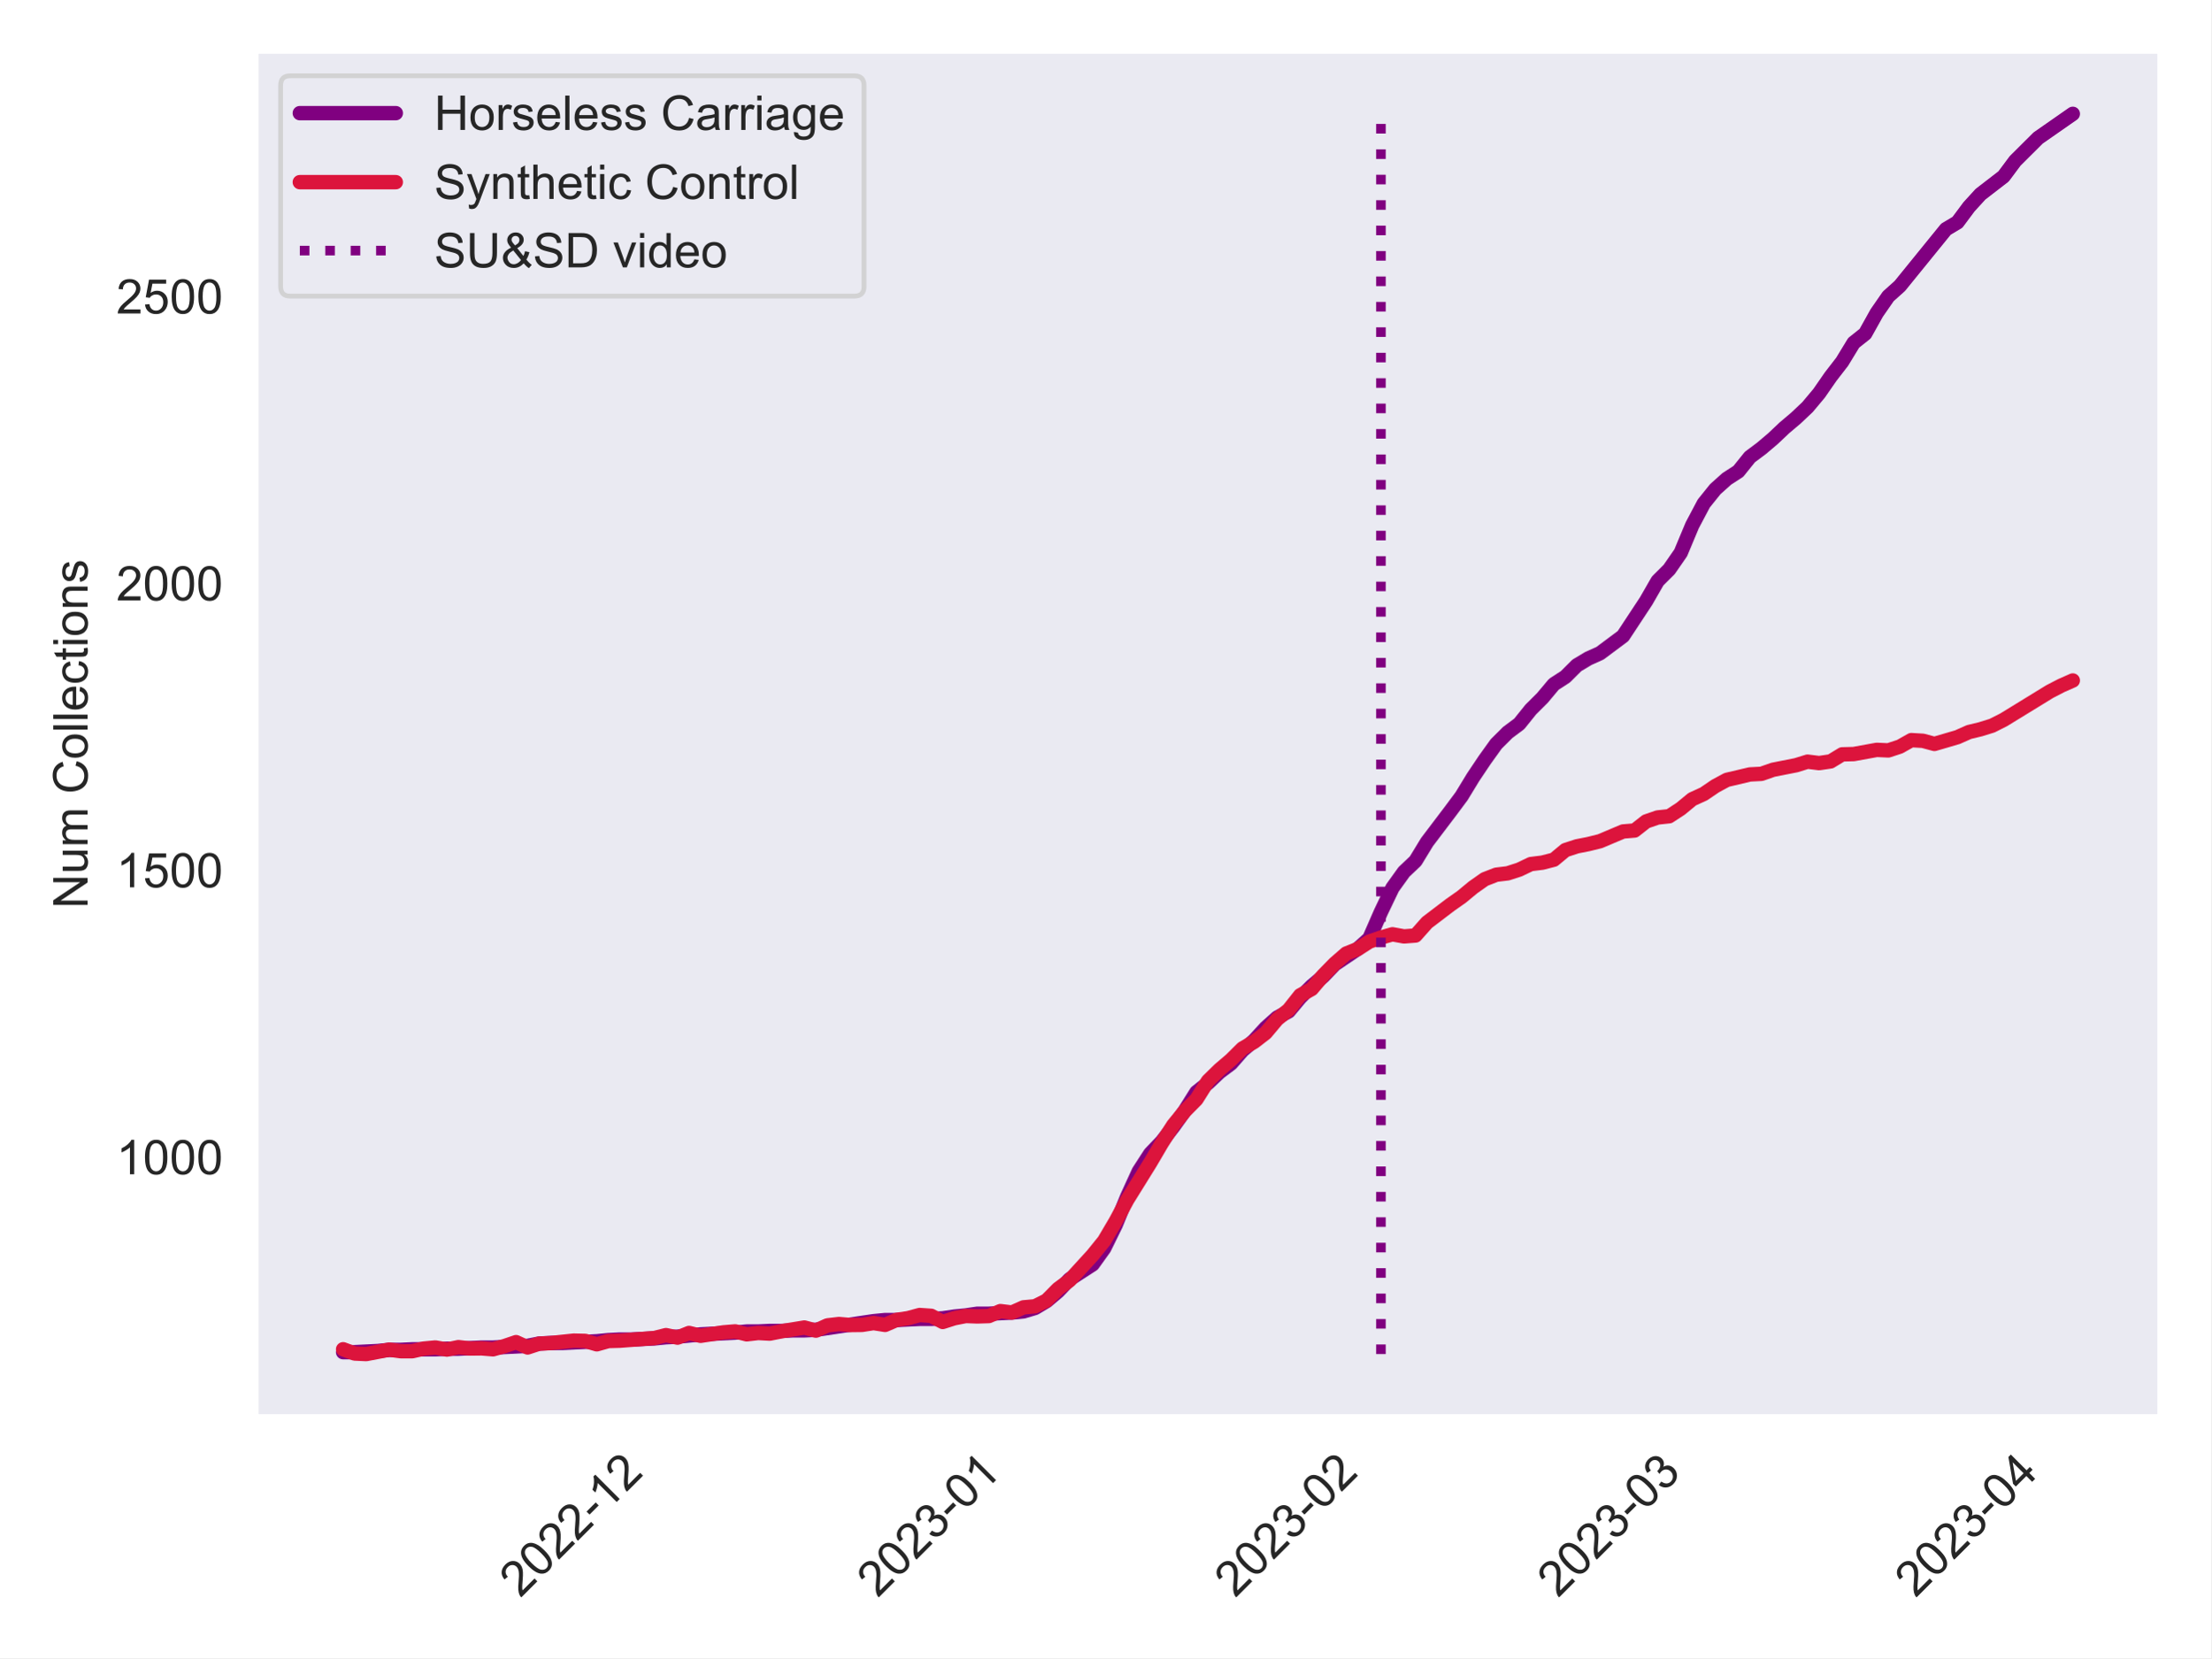
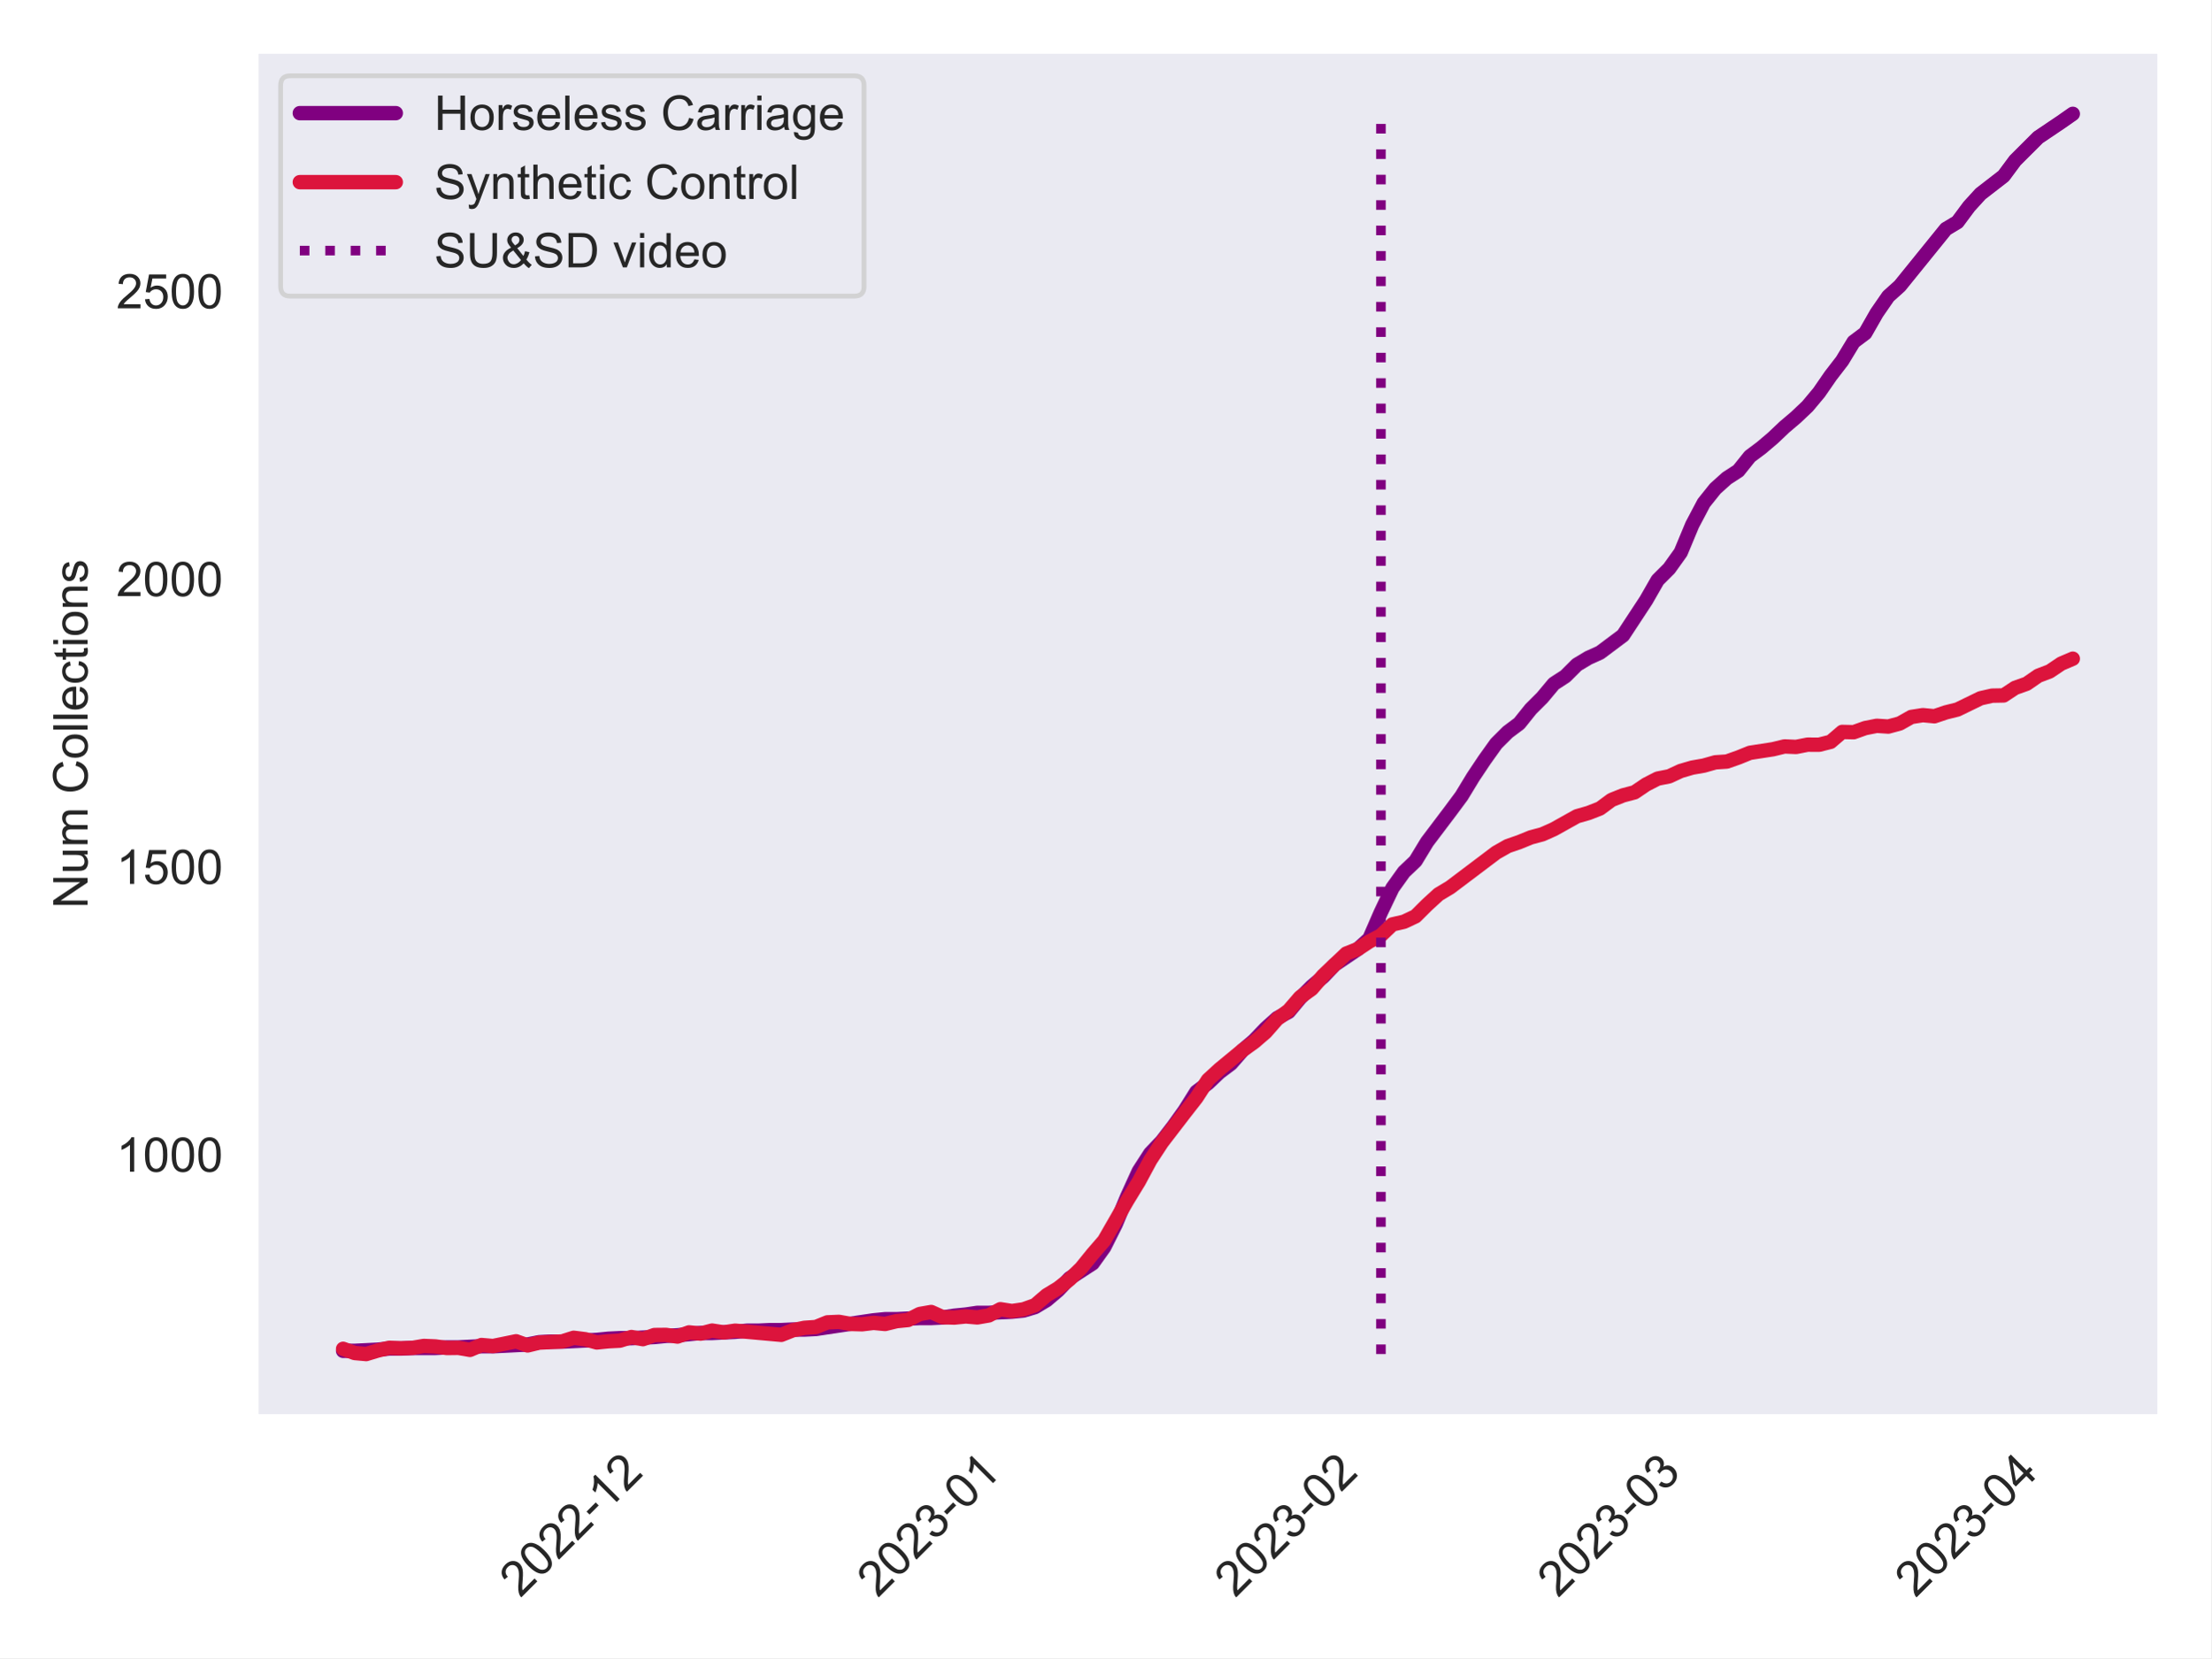
<svg xmlns="http://www.w3.org/2000/svg" xmlns:xlink="http://www.w3.org/1999/xlink" width="460.8pt" height="345.6pt" viewBox="0 0 460.8 345.6" version="1.1">
  <defs>
    <style type="text/css">*{stroke-linejoin: round; stroke-linecap: butt}</style>
  </defs>
  <g id="figure_1">
    <g id="patch_1">
      <path d="M 0 345.6  L 460.8 345.6  L 460.8 0  L 0 0  z " style="fill: #ffffff" />
    </g>
    <g id="axes_1">
      <g id="patch_2">
        <path d="M 53.48 295.153  L 450 295.153  L 450 10.8  L 53.48 10.8  z " style="fill: #eaeaf2" />
      </g>
      <g id="matplotlib.axis_1">
        <g id="xtick_1">
          <g id="text_1">
            <g style="fill: #262626" transform="translate(108.4209 333.1617) rotate(-45) scale(0.1 -0.1)">
              <defs>
                <path id="ArialMT-32" d="M 3222 541  L 3222 0  L 194 0  Q 188 203 259 391  Q 375 700 629 1000  Q 884 1300 1366 1694  Q 2113 2306 2375 2664  Q 2638 3022 2638 3341  Q 2638 3675 2398 3904  Q 2159 4134 1775 4134  Q 1369 4134 1125 3890  Q 881 3647 878 3216  L 300 3275  Q 359 3922 746 4261  Q 1134 4600 1788 4600  Q 2447 4600 2831 4234  Q 3216 3869 3216 3328  Q 3216 3053 3103 2787  Q 2991 2522 2730 2228  Q 2469 1934 1863 1422  Q 1356 997 1212 845  Q 1069 694 975 541  L 3222 541  z " transform="scale(0.015625)" />
                <path id="ArialMT-30" d="M 266 2259  Q 266 3072 433 3567  Q 600 4063 929 4331  Q 1259 4600 1759 4600  Q 2128 4600 2406 4451  Q 2684 4303 2865 4023  Q 3047 3744 3150 3342  Q 3253 2941 3253 2259  Q 3253 1453 3087 958  Q 2922 463 2592 192  Q 2263 -78 1759 -78  Q 1097 -78 719 397  Q 266 969 266 2259  z M 844 2259  Q 844 1131 1108 757  Q 1372 384 1759 384  Q 2147 384 2411 759  Q 2675 1134 2675 2259  Q 2675 3391 2411 3762  Q 2147 4134 1753 4134  Q 1366 4134 1134 3806  Q 844 3388 844 2259  z " transform="scale(0.015625)" />
                <path id="ArialMT-2d" d="M 203 1375  L 203 1941  L 1931 1941  L 1931 1375  L 203 1375  z " transform="scale(0.015625)" />
                <path id="ArialMT-31" d="M 2384 0  L 1822 0  L 1822 3584  Q 1619 3391 1289 3197  Q 959 3003 697 2906  L 697 3450  Q 1169 3672 1522 3987  Q 1875 4303 2022 4600  L 2384 4600  L 2384 0  z " transform="scale(0.015625)" />
              </defs>
              <use xlink:href="#ArialMT-32" />
              <use xlink:href="#ArialMT-30" x="55.615" />
              <use xlink:href="#ArialMT-32" x="111.23" />
              <use xlink:href="#ArialMT-32" x="166.846" />
              <use xlink:href="#ArialMT-2d" x="222.461" />
              <use xlink:href="#ArialMT-31" x="255.762" />
              <use xlink:href="#ArialMT-32" x="311.377" />
            </g>
          </g>
        </g>
        <g id="xtick_2">
          <g id="text_2">
            <g style="fill: #262626" transform="translate(182.9186 333.1617) rotate(-45) scale(0.1 -0.1)">
              <defs>
                <path id="ArialMT-33" d="M 269 1209  L 831 1284  Q 928 806 1161 595  Q 1394 384 1728 384  Q 2125 384 2398 659  Q 2672 934 2672 1341  Q 2672 1728 2419 1979  Q 2166 2231 1775 2231  Q 1616 2231 1378 2169  L 1441 2663  Q 1497 2656 1531 2656  Q 1891 2656 2178 2843  Q 2466 3031 2466 3422  Q 2466 3731 2256 3934  Q 2047 4138 1716 4138  Q 1388 4138 1169 3931  Q 950 3725 888 3313  L 325 3413  Q 428 3978 793 4289  Q 1159 4600 1703 4600  Q 2078 4600 2393 4439  Q 2709 4278 2876 4000  Q 3044 3722 3044 3409  Q 3044 3113 2884 2869  Q 2725 2625 2413 2481  Q 2819 2388 3044 2092  Q 3269 1797 3269 1353  Q 3269 753 2831 336  Q 2394 -81 1725 -81  Q 1122 -81 723 278  Q 325 638 269 1209  z " transform="scale(0.015625)" />
              </defs>
              <use xlink:href="#ArialMT-32" />
              <use xlink:href="#ArialMT-30" x="55.615" />
              <use xlink:href="#ArialMT-32" x="111.23" />
              <use xlink:href="#ArialMT-33" x="166.846" />
              <use xlink:href="#ArialMT-2d" x="222.461" />
              <use xlink:href="#ArialMT-30" x="255.762" />
              <use xlink:href="#ArialMT-31" x="311.377" />
            </g>
          </g>
        </g>
        <g id="xtick_3">
          <g id="text_3">
            <g style="fill: #262626" transform="translate(257.4163 333.1617) rotate(-45) scale(0.1 -0.1)">
              <use xlink:href="#ArialMT-32" />
              <use xlink:href="#ArialMT-30" x="55.615" />
              <use xlink:href="#ArialMT-32" x="111.23" />
              <use xlink:href="#ArialMT-33" x="166.846" />
              <use xlink:href="#ArialMT-2d" x="222.461" />
              <use xlink:href="#ArialMT-30" x="255.762" />
              <use xlink:href="#ArialMT-32" x="311.377" />
            </g>
          </g>
        </g>
        <g id="xtick_4">
          <g id="text_4">
            <g style="fill: #262626" transform="translate(324.7045 333.1617) rotate(-45) scale(0.1 -0.1)">
              <use xlink:href="#ArialMT-32" />
              <use xlink:href="#ArialMT-30" x="55.615" />
              <use xlink:href="#ArialMT-32" x="111.23" />
              <use xlink:href="#ArialMT-33" x="166.846" />
              <use xlink:href="#ArialMT-2d" x="222.461" />
              <use xlink:href="#ArialMT-30" x="255.762" />
              <use xlink:href="#ArialMT-33" x="311.377" />
            </g>
          </g>
        </g>
        <g id="xtick_5">
          <g id="text_5">
            <g style="fill: #262626" transform="translate(399.2022 333.1617) rotate(-45) scale(0.1 -0.1)">
              <defs>
                <path id="ArialMT-34" d="M 2069 0  L 2069 1097  L 81 1097  L 81 1613  L 2172 4581  L 2631 4581  L 2631 1613  L 3250 1613  L 3250 1097  L 2631 1097  L 2631 0  L 2069 0  z M 2069 1613  L 2069 3678  L 634 1613  L 2069 1613  z " transform="scale(0.015625)" />
              </defs>
              <use xlink:href="#ArialMT-32" />
              <use xlink:href="#ArialMT-30" x="55.615" />
              <use xlink:href="#ArialMT-32" x="111.23" />
              <use xlink:href="#ArialMT-33" x="166.846" />
              <use xlink:href="#ArialMT-2d" x="222.461" />
              <use xlink:href="#ArialMT-30" x="255.762" />
              <use xlink:href="#ArialMT-34" x="311.377" />
            </g>
          </g>
        </g>
      </g>
      <g id="matplotlib.axis_2">
        <g id="ytick_1">
          <g id="text_6">
-             <g style="fill: #262626" transform="translate(24.23625 244.7481) scale(0.1 -0.1)">
+             <g style="fill: #262626" transform="translate(24.23625 244.2249) scale(0.1 -0.1)">
              <use xlink:href="#ArialMT-31" />
              <use xlink:href="#ArialMT-30" x="55.615" />
              <use xlink:href="#ArialMT-30" x="111.23" />
              <use xlink:href="#ArialMT-30" x="166.846" />
            </g>
          </g>
        </g>
        <g id="ytick_2">
          <g id="text_7">
-             <g style="fill: #262626" transform="translate(24.23625 184.945) scale(0.1 -0.1)">
+             <g style="fill: #262626" transform="translate(24.23625 184.2357) scale(0.1 -0.1)">
              <defs>
                <path id="ArialMT-35" d="M 266 1200  L 856 1250  Q 922 819 1161 601  Q 1400 384 1738 384  Q 2144 384 2425 690  Q 2706 997 2706 1503  Q 2706 1984 2436 2262  Q 2166 2541 1728 2541  Q 1456 2541 1237 2417  Q 1019 2294 894 2097  L 366 2166  L 809 4519  L 3088 4519  L 3088 3981  L 1259 3981  L 1013 2750  Q 1425 3038 1878 3038  Q 2478 3038 2890 2622  Q 3303 2206 3303 1553  Q 3303 931 2941 478  Q 2500 -78 1738 -78  Q 1113 -78 717 272  Q 322 622 266 1200  z " transform="scale(0.015625)" />
              </defs>
              <use xlink:href="#ArialMT-31" />
              <use xlink:href="#ArialMT-35" x="55.615" />
              <use xlink:href="#ArialMT-30" x="111.23" />
              <use xlink:href="#ArialMT-30" x="166.846" />
            </g>
          </g>
        </g>
        <g id="ytick_3">
          <g id="text_8">
-             <g style="fill: #262626" transform="translate(24.23625 125.1419) scale(0.1 -0.1)">
+             <g style="fill: #262626" transform="translate(24.23625 124.2465) scale(0.1 -0.1)">
              <use xlink:href="#ArialMT-32" />
              <use xlink:href="#ArialMT-30" x="55.615" />
              <use xlink:href="#ArialMT-30" x="111.23" />
              <use xlink:href="#ArialMT-30" x="166.846" />
            </g>
          </g>
        </g>
        <g id="ytick_4">
          <g id="text_9">
-             <g style="fill: #262626" transform="translate(24.23625 65.33881) scale(0.1 -0.1)">
+             <g style="fill: #262626" transform="translate(24.23625 64.25737) scale(0.1 -0.1)">
              <use xlink:href="#ArialMT-32" />
              <use xlink:href="#ArialMT-35" x="55.615" />
              <use xlink:href="#ArialMT-30" x="111.23" />
              <use xlink:href="#ArialMT-30" x="166.846" />
            </g>
          </g>
        </g>
        <g id="text_10">
          <g style="fill: #262626" transform="translate(18.24875 189.3764) rotate(-90) scale(0.1 -0.1)">
            <defs>
              <path id="ArialMT-4e" d="M 488 0  L 488 4581  L 1109 4581  L 3516 984  L 3516 4581  L 4097 4581  L 4097 0  L 3475 0  L 1069 3600  L 1069 0  L 488 0  z " transform="scale(0.015625)" />
              <path id="ArialMT-75" d="M 2597 0  L 2597 488  Q 2209 -75 1544 -75  Q 1250 -75 995 37  Q 741 150 617 320  Q 494 491 444 738  Q 409 903 409 1263  L 409 3319  L 972 3319  L 972 1478  Q 972 1038 1006 884  Q 1059 663 1231 536  Q 1403 409 1656 409  Q 1909 409 2131 539  Q 2353 669 2445 892  Q 2538 1116 2538 1541  L 2538 3319  L 3100 3319  L 3100 0  L 2597 0  z " transform="scale(0.015625)" />
              <path id="ArialMT-6d" d="M 422 0  L 422 3319  L 925 3319  L 925 2853  Q 1081 3097 1340 3245  Q 1600 3394 1931 3394  Q 2300 3394 2536 3241  Q 2772 3088 2869 2813  Q 3263 3394 3894 3394  Q 4388 3394 4653 3120  Q 4919 2847 4919 2278  L 4919 0  L 4359 0  L 4359 2091  Q 4359 2428 4304 2576  Q 4250 2725 4106 2815  Q 3963 2906 3769 2906  Q 3419 2906 3187 2673  Q 2956 2441 2956 1928  L 2956 0  L 2394 0  L 2394 2156  Q 2394 2531 2256 2718  Q 2119 2906 1806 2906  Q 1569 2906 1367 2781  Q 1166 2656 1075 2415  Q 984 2175 984 1722  L 984 0  L 422 0  z " transform="scale(0.015625)" />
              <path id="ArialMT-20" transform="scale(0.015625)" />
              <path id="ArialMT-43" d="M 3763 1606  L 4369 1453  Q 4178 706 3683 314  Q 3188 -78 2472 -78  Q 1731 -78 1267 223  Q 803 525 561 1097  Q 319 1669 319 2325  Q 319 3041 592 3573  Q 866 4106 1370 4382  Q 1875 4659 2481 4659  Q 3169 4659 3637 4309  Q 4106 3959 4291 3325  L 3694 3184  Q 3534 3684 3231 3912  Q 2928 4141 2469 4141  Q 1941 4141 1586 3887  Q 1231 3634 1087 3207  Q 944 2781 944 2328  Q 944 1744 1114 1308  Q 1284 872 1643 656  Q 2003 441 2422 441  Q 2931 441 3284 734  Q 3638 1028 3763 1606  z " transform="scale(0.015625)" />
              <path id="ArialMT-6f" d="M 213 1659  Q 213 2581 725 3025  Q 1153 3394 1769 3394  Q 2453 3394 2887 2945  Q 3322 2497 3322 1706  Q 3322 1066 3130 698  Q 2938 331 2570 128  Q 2203 -75 1769 -75  Q 1072 -75 642 372  Q 213 819 213 1659  z M 791 1659  Q 791 1022 1069 705  Q 1347 388 1769 388  Q 2188 388 2466 706  Q 2744 1025 2744 1678  Q 2744 2294 2464 2611  Q 2184 2928 1769 2928  Q 1347 2928 1069 2612  Q 791 2297 791 1659  z " transform="scale(0.015625)" />
              <path id="ArialMT-6c" d="M 409 0  L 409 4581  L 972 4581  L 972 0  L 409 0  z " transform="scale(0.015625)" />
              <path id="ArialMT-65" d="M 2694 1069  L 3275 997  Q 3138 488 2766 206  Q 2394 -75 1816 -75  Q 1088 -75 661 373  Q 234 822 234 1631  Q 234 2469 665 2931  Q 1097 3394 1784 3394  Q 2450 3394 2872 2941  Q 3294 2488 3294 1666  Q 3294 1616 3291 1516  L 816 1516  Q 847 969 1125 678  Q 1403 388 1819 388  Q 2128 388 2347 550  Q 2566 713 2694 1069  z M 847 1978  L 2700 1978  Q 2663 2397 2488 2606  Q 2219 2931 1791 2931  Q 1403 2931 1139 2672  Q 875 2413 847 1978  z " transform="scale(0.015625)" />
              <path id="ArialMT-63" d="M 2588 1216  L 3141 1144  Q 3050 572 2676 248  Q 2303 -75 1759 -75  Q 1078 -75 664 370  Q 250 816 250 1647  Q 250 2184 428 2587  Q 606 2991 970 3192  Q 1334 3394 1763 3394  Q 2303 3394 2647 3120  Q 2991 2847 3088 2344  L 2541 2259  Q 2463 2594 2264 2762  Q 2066 2931 1784 2931  Q 1359 2931 1093 2626  Q 828 2322 828 1663  Q 828 994 1084 691  Q 1341 388 1753 388  Q 2084 388 2306 591  Q 2528 794 2588 1216  z " transform="scale(0.015625)" />
              <path id="ArialMT-74" d="M 1650 503  L 1731 6  Q 1494 -44 1306 -44  Q 1000 -44 831 53  Q 663 150 594 308  Q 525 466 525 972  L 525 2881  L 113 2881  L 113 3319  L 525 3319  L 525 4141  L 1084 4478  L 1084 3319  L 1650 3319  L 1650 2881  L 1084 2881  L 1084 941  Q 1084 700 1114 631  Q 1144 563 1211 522  Q 1278 481 1403 481  Q 1497 481 1650 503  z " transform="scale(0.015625)" />
              <path id="ArialMT-69" d="M 425 3934  L 425 4581  L 988 4581  L 988 3934  L 425 3934  z M 425 0  L 425 3319  L 988 3319  L 988 0  L 425 0  z " transform="scale(0.015625)" />
              <path id="ArialMT-6e" d="M 422 0  L 422 3319  L 928 3319  L 928 2847  Q 1294 3394 1984 3394  Q 2284 3394 2536 3286  Q 2788 3178 2913 3003  Q 3038 2828 3088 2588  Q 3119 2431 3119 2041  L 3119 0  L 2556 0  L 2556 2019  Q 2556 2363 2490 2533  Q 2425 2703 2258 2804  Q 2091 2906 1866 2906  Q 1506 2906 1245 2678  Q 984 2450 984 1813  L 984 0  L 422 0  z " transform="scale(0.015625)" />
              <path id="ArialMT-73" d="M 197 991  L 753 1078  Q 800 744 1014 566  Q 1228 388 1613 388  Q 2000 388 2187 545  Q 2375 703 2375 916  Q 2375 1106 2209 1216  Q 2094 1291 1634 1406  Q 1016 1563 777 1677  Q 538 1791 414 1992  Q 291 2194 291 2438  Q 291 2659 392 2848  Q 494 3038 669 3163  Q 800 3259 1026 3326  Q 1253 3394 1513 3394  Q 1903 3394 2198 3281  Q 2494 3169 2634 2976  Q 2775 2784 2828 2463  L 2278 2388  Q 2241 2644 2061 2787  Q 1881 2931 1553 2931  Q 1166 2931 1000 2803  Q 834 2675 834 2503  Q 834 2394 903 2306  Q 972 2216 1119 2156  Q 1203 2125 1616 2013  Q 2213 1853 2448 1751  Q 2684 1650 2818 1456  Q 2953 1263 2953 975  Q 2953 694 2789 445  Q 2625 197 2315 61  Q 2006 -75 1616 -75  Q 969 -75 630 194  Q 291 463 197 991  z " transform="scale(0.015625)" />
            </defs>
            <use xlink:href="#ArialMT-4e" />
            <use xlink:href="#ArialMT-75" x="72.217" />
            <use xlink:href="#ArialMT-6d" x="127.832" />
            <use xlink:href="#ArialMT-20" x="211.133" />
            <use xlink:href="#ArialMT-43" x="238.916" />
            <use xlink:href="#ArialMT-6f" x="311.133" />
            <use xlink:href="#ArialMT-6c" x="366.748" />
            <use xlink:href="#ArialMT-6c" x="388.965" />
            <use xlink:href="#ArialMT-65" x="411.182" />
            <use xlink:href="#ArialMT-63" x="466.797" />
            <use xlink:href="#ArialMT-74" x="516.797" />
            <use xlink:href="#ArialMT-69" x="544.58" />
            <use xlink:href="#ArialMT-6f" x="566.797" />
            <use xlink:href="#ArialMT-6e" x="622.412" />
            <use xlink:href="#ArialMT-73" x="678.027" />
          </g>
        </g>
      </g>
      <g id="PolyCollection_1" />
      <g id="PolyCollection_2" />
      <g id="line2d_1">
-         <path d="M 71.504 281.835  L 73.907 281.835  L 78.713 281.596  L 81.116 281.357  L 83.519 281.357  L 85.923 281.237  L 90.729 281.237  L 93.132 281.118  L 95.535 281.118  L 100.341 280.878  L 102.745 280.878  L 109.954 280.52  L 112.357 280.041  L 114.76 279.922  L 117.164 279.922  L 124.373 279.563  L 126.776 279.324  L 129.179 279.204  L 131.582 279.204  L 136.389 278.965  L 138.792 278.726  L 141.195 278.606  L 146.001 278.128  L 153.211 277.769  L 155.614 277.53  L 158.017 277.53  L 160.42 277.41  L 162.823 277.41  L 165.227 277.29  L 167.63 277.29  L 170.033 277.171  L 182.049 275.377  L 184.452 275.137  L 186.855 275.137  L 191.661 274.898  L 194.064 274.898  L 196.468 274.779  L 198.871 274.42  L 201.274 274.181  L 203.677 273.822  L 206.08 273.822  L 210.886 273.583  L 213.29 273.343  L 215.693 272.626  L 218.096 271.19  L 220.499 269.157  L 222.902 266.645  L 227.708 263.536  L 230.112 260.187  L 232.515 255.283  L 234.918 249.422  L 237.321 244.159  L 239.724 240.452  L 242.127 237.94  L 244.531 234.83  L 246.934 231.481  L 249.337 227.654  L 251.74 225.74  L 254.143 223.468  L 256.546 221.673  L 258.949 218.922  L 261.353 216.889  L 263.756 214.258  L 266.159 212.105  L 268.562 210.789  L 270.965 207.919  L 273.368 205.527  L 275.772 203.493  L 278.175 200.982  L 282.981 197.752  L 285.384 195.599  L 287.787 190.097  L 290.19 185.074  L 292.594 181.725  L 294.997 179.452  L 297.4 175.505  L 302.206 169.166  L 304.609 165.937  L 307.012 161.99  L 309.416 158.402  L 311.819 155.053  L 314.222 152.661  L 316.625 150.867  L 319.028 147.876  L 321.431 145.484  L 323.835 142.614  L 326.238 141.059  L 328.641 138.667  L 331.044 137.231  L 333.447 136.155  L 338.253 132.567  L 343.06 125.271  L 345.463 121.085  L 347.866 118.692  L 350.269 115.224  L 352.672 109.483  L 355.076 104.938  L 357.479 101.948  L 359.882 99.795  L 362.285 98.24  L 364.688 95.25  L 367.091 93.456  L 369.494 91.422  L 371.898 89.15  L 374.301 87.116  L 376.704 84.844  L 379.107 81.973  L 381.51 78.505  L 383.913 75.395  L 386.316 71.448  L 388.72 69.534  L 391.123 65.228  L 393.526 61.76  L 395.929 59.607  L 405.542 47.766  L 407.945 46.331  L 410.348 43.101  L 412.751 40.47  L 417.557 36.762  L 419.961 33.533  L 424.767 28.749  L 431.976 23.725  L 431.976 23.725  " clip-path="url(#pc773b7f266)" style="fill: none; stroke: #800080; stroke-width: 3; stroke-linecap: round" />
+         <path d="M 71.504 281.559  L 73.907 281.559  L 78.713 281.319  L 81.116 281.079  L 83.519 281.079  L 85.923 280.959  L 90.729 280.959  L 93.132 280.839  L 95.535 280.839  L 100.341 280.599  L 102.745 280.599  L 109.954 280.239  L 112.357 279.759  L 114.76 279.639  L 117.164 279.639  L 124.373 279.279  L 126.776 279.039  L 129.179 278.919  L 131.582 278.919  L 136.389 278.679  L 138.792 278.439  L 141.195 278.319  L 146.001 277.839  L 148.404 277.839  L 153.211 277.599  L 155.614 277.359  L 158.017 277.359  L 160.42 277.239  L 162.823 277.239  L 165.227 277.119  L 167.63 277.119  L 170.033 276.999  L 182.049 275.2  L 184.452 274.96  L 186.855 274.96  L 191.661 274.72  L 194.064 274.72  L 196.468 274.6  L 198.871 274.24  L 201.274 274  L 203.677 273.64  L 206.08 273.64  L 210.886 273.4  L 213.29 273.16  L 215.693 272.44  L 218.096 271.001  L 220.499 268.961  L 222.902 266.441  L 227.708 263.322  L 230.112 259.963  L 232.515 255.163  L 234.918 249.404  L 237.321 244.125  L 239.724 240.406  L 242.127 237.886  L 244.531 234.767  L 246.934 231.408  L 249.337 227.568  L 251.74 225.769  L 254.143 223.489  L 256.546 221.689  L 258.949 218.93  L 261.353 216.89  L 263.756 214.371  L 266.159 212.211  L 268.562 210.891  L 270.965 208.012  L 273.368 205.612  L 275.772 203.573  L 278.175 201.053  L 282.981 197.814  L 285.384 195.654  L 287.787 190.135  L 290.19 185.096  L 292.594 181.737  L 294.997 179.457  L 297.4 175.498  L 302.206 169.139  L 304.609 165.899  L 307.012 161.94  L 309.416 158.341  L 311.819 154.981  L 314.222 152.582  L 316.625 150.782  L 319.028 147.783  L 321.431 145.383  L 323.835 142.504  L 326.238 140.944  L 328.641 138.544  L 331.044 137.105  L 333.447 136.025  L 338.253 132.426  L 343.06 125.107  L 345.463 120.908  L 347.866 118.508  L 350.269 115.149  L 352.672 109.39  L 355.076 104.831  L 357.479 101.831  L 359.882 99.671  L 362.285 98.112  L 364.688 95.112  L 367.091 93.313  L 369.494 91.273  L 371.898 88.993  L 374.301 86.954  L 376.704 84.674  L 379.107 81.795  L 381.51 78.315  L 383.913 75.196  L 386.316 71.237  L 388.72 69.437  L 391.123 65.238  L 393.526 61.758  L 395.929 59.599  L 405.542 47.721  L 407.945 46.281  L 410.348 43.042  L 412.751 40.402  L 417.557 36.683  L 419.961 33.443  L 424.767 28.644  L 429.573 25.405  L 431.976 23.725  L 431.976 23.725  " clip-path="url(#pbd5a932301)" style="fill: none; stroke: #800080; stroke-width: 3; stroke-linecap: round" />
      </g>
      <g id="line2d_2">
-         <path d="M 71.504 281.229  L 73.907 282.115  L 76.31 282.228  L 81.116 281.31  L 83.519 281.638  L 85.923 281.639  L 88.326 281.089  L 90.729 280.862  L 93.132 281.294  L 95.535 280.786  L 97.938 281.069  L 100.341 281.041  L 102.745 281.239  L 105.148 280.567  L 107.551 279.745  L 109.954 280.855  L 112.357 280.06  L 114.76 279.941  L 119.567 279.431  L 121.97 279.489  L 124.373 280.199  L 126.776 279.517  L 129.179 279.447  L 136.389 278.893  L 138.792 278.28  L 141.195 278.801  L 143.598 277.835  L 146.001 278.428  L 150.808 277.703  L 153.211 277.504  L 155.614 278.117  L 158.017 277.837  L 160.42 277.97  L 162.823 277.49  L 167.63 276.697  L 170.033 277.343  L 172.436 276.255  L 174.839 275.973  L 177.242 276.182  L 179.645 276.151  L 182.049 275.77  L 184.452 276.152  L 186.855 275.111  L 189.258 274.749  L 191.661 274.093  L 194.064 274.261  L 196.468 275.536  L 198.871 274.768  L 201.274 274.294  L 203.677 274.385  L 206.08 274.306  L 208.483 273.274  L 210.886 273.575  L 213.29 272.497  L 215.693 272.275  L 218.096 271.075  L 220.499 268.643  L 222.902 266.868  L 227.708 261.606  L 230.112 258.632  L 232.515 254.549  L 234.918 250.093  L 239.724 242.35  L 242.127 238.253  L 244.531 234.495  L 246.934 231.567  L 249.337 229.141  L 251.74 225.31  L 254.143 222.958  L 256.546 220.908  L 258.949 218.523  L 261.353 217.153  L 263.756 215.296  L 266.159 212.436  L 268.562 210.484  L 270.965 207.447  L 273.368 206.13  L 275.772 203.283  L 278.175 200.829  L 280.578 198.737  L 282.981 197.789  L 285.384 196.254  L 287.787 195.421  L 290.19 194.737  L 292.594 195.176  L 294.997 194.99  L 297.4 192.281  L 302.206 188.622  L 304.609 186.933  L 307.012 184.944  L 309.416 183.252  L 311.819 182.318  L 314.222 182.026  L 316.625 181.246  L 319.028 180.099  L 321.431 179.799  L 323.835 179.183  L 326.238 177.184  L 328.641 176.401  L 331.044 175.927  L 333.447 175.333  L 338.253 173.304  L 340.657 173.101  L 343.06 171.214  L 345.463 170.385  L 347.866 170.127  L 350.269 168.557  L 352.672 166.573  L 355.076 165.476  L 357.479 163.84  L 359.882 162.544  L 364.688 161.417  L 367.091 161.29  L 369.494 160.444  L 374.301 159.497  L 376.704 158.75  L 379.107 159.051  L 381.51 158.694  L 383.913 157.23  L 386.316 157.167  L 391.123 156.296  L 393.526 156.407  L 395.929 155.616  L 398.332 154.264  L 400.735 154.405  L 403.139 155.054  L 407.945 153.645  L 410.348 152.575  L 412.751 151.997  L 415.154 151.249  L 417.557 150.038  L 427.17 144.14  L 429.573 142.895  L 431.976 141.836  L 431.976 141.836  " clip-path="url(#pc773b7f266)" style="fill: none; stroke: #dc143c; stroke-width: 3; stroke-linecap: round" />
+         <path d="M 71.504 281.139  L 73.907 282.008  L 76.31 282.228  L 78.713 281.5  L 81.116 280.924  L 83.519 281.025  L 85.923 280.952  L 88.326 280.538  L 90.729 280.642  L 93.132 280.97  L 95.535 280.939  L 97.938 281.36  L 100.341 280.346  L 102.745 280.559  L 107.551 279.57  L 109.954 280.433  L 112.357 279.846  L 117.164 279.602  L 119.567 278.836  L 121.97 279.145  L 124.373 279.81  L 126.776 279.566  L 129.179 279.44  L 131.582 278.681  L 133.986 279.123  L 136.389 278.26  L 138.792 278.237  L 141.195 278.581  L 143.598 277.715  L 146.001 277.966  L 148.404 277.335  L 150.808 277.716  L 153.211 277.353  L 162.823 278.226  L 165.227 277.272  L 167.63 276.765  L 170.033 276.598  L 172.436 275.623  L 174.839 275.518  L 177.242 275.953  L 179.645 276.022  L 182.049 275.73  L 184.452 275.958  L 186.855 275.367  L 189.258 275.127  L 191.661 273.884  L 194.064 273.462  L 196.468 274.55  L 198.871 274.626  L 201.274 274.383  L 203.677 274.594  L 206.08 274.173  L 208.483 272.884  L 210.886 273.27  L 213.29 272.915  L 215.693 272.054  L 218.096 269.989  L 220.499 268.529  L 222.902 266.664  L 225.305 264.33  L 227.708 261.359  L 230.112 258.58  L 234.918 250.22  L 237.321 246.286  L 239.724 241.816  L 242.127 238.14  L 246.934 231.882  L 249.337 228.809  L 251.74 225.085  L 254.143 222.878  L 258.949 218.913  L 261.353 217.208  L 263.756 215.14  L 266.159 212.396  L 268.562 210.627  L 270.965 207.839  L 273.368 206.125  L 275.772 203.307  L 280.578 198.746  L 282.981 197.805  L 285.384 196.232  L 287.787 194.971  L 290.19 192.672  L 292.594 192.119  L 294.997 190.991  L 297.4 188.597  L 299.803 186.4  L 302.206 184.962  L 311.819 177.707  L 314.222 176.347  L 316.625 175.518  L 319.028 174.539  L 321.431 173.892  L 323.835 172.821  L 328.641 170.133  L 331.044 169.447  L 333.447 168.508  L 335.85 166.733  L 338.253 165.776  L 340.657 165.14  L 343.06 163.516  L 345.463 162.284  L 347.866 161.807  L 350.269 160.691  L 352.672 159.995  L 355.076 159.576  L 357.479 158.892  L 359.882 158.73  L 362.285 157.882  L 364.688 156.91  L 369.494 156.167  L 371.898 155.58  L 374.301 155.683  L 376.704 155.212  L 379.107 155.226  L 381.51 154.617  L 383.913 152.556  L 386.316 152.61  L 388.72 151.753  L 391.123 151.278  L 393.526 151.438  L 395.929 150.787  L 398.332 149.432  L 400.735 149.058  L 403.139 149.289  L 405.542 148.481  L 407.945 147.88  L 412.751 145.544  L 415.154 144.996  L 417.557 144.949  L 419.961 143.363  L 422.364 142.512  L 424.767 140.851  L 427.17 139.933  L 429.573 138.316  L 431.976 137.292  L 431.976 137.292  " clip-path="url(#pbd5a932301)" style="fill: none; stroke: #dc143c; stroke-width: 3; stroke-linecap: round" />
      </g>
      <g id="LineCollection_1">
-         <path d="M 287.787 282.228  L 287.787 23.725  " clip-path="url(#pc773b7f266)" style="fill: none; stroke-dasharray: 2,3.3; stroke-dashoffset: 0; stroke: #800080; stroke-width: 2" />
+         <path d="M 287.787 282.228  L 287.787 23.725  " clip-path="url(#pbd5a932301)" style="fill: none; stroke-dasharray: 2,3.3; stroke-dashoffset: 0; stroke: #800080; stroke-width: 2" />
      </g>
      <g id="patch_3">
        <path d="M 53.48 295.153  L 53.48 10.8  " style="fill: none; stroke: #ffffff; stroke-width: 0.8; stroke-linejoin: miter; stroke-linecap: square" />
      </g>
      <g id="patch_4">
        <path d="M 450 295.153  L 450 10.8  " style="fill: none; stroke: #ffffff; stroke-width: 0.8; stroke-linejoin: miter; stroke-linecap: square" />
      </g>
      <g id="patch_5">
        <path d="M 53.48 295.153  L 450 295.153  " style="fill: none; stroke: #ffffff; stroke-width: 0.8; stroke-linejoin: miter; stroke-linecap: square" />
      </g>
      <g id="patch_6">
        <path d="M 53.48 10.8  L 450 10.8  " style="fill: none; stroke: #ffffff; stroke-width: 0.8; stroke-linejoin: miter; stroke-linecap: square" />
      </g>
      <g id="legend_1">
        <g id="patch_7">
          <path d="M 60.48 61.714  L 178.061 61.714  Q 180.061 61.714 180.061 59.714  L 180.061 17.8  Q 180.061 15.8 178.061 15.8  L 60.48 15.8  Q 58.48 15.8 58.48 17.8  L 58.48 59.714  Q 58.48 61.714 60.48 61.714  z " style="fill: #eaeaf2; opacity: 0.8; stroke: #cccccc; stroke-linejoin: miter" />
        </g>
        <g id="line2d_3">
          <path d="M 62.48 23.58  L 72.48 23.58  L 82.48 23.58  " style="fill: none; stroke: #800080; stroke-width: 3; stroke-linecap: round" />
        </g>
        <g id="text_11">
          <g style="fill: #262626" transform="translate(90.48 27.07969) scale(0.1 -0.1)">
            <defs>
              <path id="ArialMT-48" d="M 513 0  L 513 4581  L 1119 4581  L 1119 2700  L 3500 2700  L 3500 4581  L 4106 4581  L 4106 0  L 3500 0  L 3500 2159  L 1119 2159  L 1119 0  L 513 0  z " transform="scale(0.015625)" />
              <path id="ArialMT-72" d="M 416 0  L 416 3319  L 922 3319  L 922 2816  Q 1116 3169 1280 3281  Q 1444 3394 1641 3394  Q 1925 3394 2219 3213  L 2025 2691  Q 1819 2813 1613 2813  Q 1428 2813 1281 2702  Q 1134 2591 1072 2394  Q 978 2094 978 1738  L 978 0  L 416 0  z " transform="scale(0.015625)" />
              <path id="ArialMT-61" d="M 2588 409  Q 2275 144 1986 34  Q 1697 -75 1366 -75  Q 819 -75 525 192  Q 231 459 231 875  Q 231 1119 342 1320  Q 453 1522 633 1644  Q 813 1766 1038 1828  Q 1203 1872 1538 1913  Q 2219 1994 2541 2106  Q 2544 2222 2544 2253  Q 2544 2597 2384 2738  Q 2169 2928 1744 2928  Q 1347 2928 1158 2789  Q 969 2650 878 2297  L 328 2372  Q 403 2725 575 2942  Q 747 3159 1072 3276  Q 1397 3394 1825 3394  Q 2250 3394 2515 3294  Q 2781 3194 2906 3042  Q 3031 2891 3081 2659  Q 3109 2516 3109 2141  L 3109 1391  Q 3109 606 3145 398  Q 3181 191 3288 0  L 2700 0  Q 2613 175 2588 409  z M 2541 1666  Q 2234 1541 1622 1453  Q 1275 1403 1131 1340  Q 988 1278 909 1158  Q 831 1038 831 891  Q 831 666 1001 516  Q 1172 366 1500 366  Q 1825 366 2078 508  Q 2331 650 2450 897  Q 2541 1088 2541 1459  L 2541 1666  z " transform="scale(0.015625)" />
              <path id="ArialMT-67" d="M 319 -275  L 866 -356  Q 900 -609 1056 -725  Q 1266 -881 1628 -881  Q 2019 -881 2231 -725  Q 2444 -569 2519 -288  Q 2563 -116 2559 434  Q 2191 0 1641 0  Q 956 0 581 494  Q 206 988 206 1678  Q 206 2153 378 2554  Q 550 2956 876 3175  Q 1203 3394 1644 3394  Q 2231 3394 2613 2919  L 2613 3319  L 3131 3319  L 3131 450  Q 3131 -325 2973 -648  Q 2816 -972 2473 -1159  Q 2131 -1347 1631 -1347  Q 1038 -1347 672 -1080  Q 306 -813 319 -275  z M 784 1719  Q 784 1066 1043 766  Q 1303 466 1694 466  Q 2081 466 2343 764  Q 2606 1063 2606 1700  Q 2606 2309 2336 2618  Q 2066 2928 1684 2928  Q 1309 2928 1046 2623  Q 784 2319 784 1719  z " transform="scale(0.015625)" />
            </defs>
            <use xlink:href="#ArialMT-48" />
            <use xlink:href="#ArialMT-6f" x="72.217" />
            <use xlink:href="#ArialMT-72" x="127.832" />
            <use xlink:href="#ArialMT-73" x="161.133" />
            <use xlink:href="#ArialMT-65" x="211.133" />
            <use xlink:href="#ArialMT-6c" x="266.748" />
            <use xlink:href="#ArialMT-65" x="288.965" />
            <use xlink:href="#ArialMT-73" x="344.58" />
            <use xlink:href="#ArialMT-73" x="394.58" />
            <use xlink:href="#ArialMT-20" x="444.58" />
            <use xlink:href="#ArialMT-43" x="472.363" />
            <use xlink:href="#ArialMT-61" x="544.58" />
            <use xlink:href="#ArialMT-72" x="600.195" />
            <use xlink:href="#ArialMT-72" x="633.496" />
            <use xlink:href="#ArialMT-69" x="666.797" />
            <use xlink:href="#ArialMT-61" x="689.014" />
            <use xlink:href="#ArialMT-67" x="744.629" />
            <use xlink:href="#ArialMT-65" x="800.244" />
          </g>
        </g>
        <g id="line2d_4">
          <path d="M 62.48 37.964  L 72.48 37.964  L 82.48 37.964  " style="fill: none; stroke: #dc143c; stroke-width: 3; stroke-linecap: round" />
        </g>
        <g id="text_12">
          <g style="fill: #262626" transform="translate(90.48 41.46406) scale(0.1 -0.1)">
            <defs>
              <path id="ArialMT-53" d="M 288 1472  L 859 1522  Q 900 1178 1048 958  Q 1197 738 1509 602  Q 1822 466 2213 466  Q 2559 466 2825 569  Q 3091 672 3220 851  Q 3350 1031 3350 1244  Q 3350 1459 3225 1620  Q 3100 1781 2813 1891  Q 2628 1963 1997 2114  Q 1366 2266 1113 2400  Q 784 2572 623 2826  Q 463 3081 463 3397  Q 463 3744 659 4045  Q 856 4347 1234 4503  Q 1613 4659 2075 4659  Q 2584 4659 2973 4495  Q 3363 4331 3572 4012  Q 3781 3694 3797 3291  L 3216 3247  Q 3169 3681 2898 3903  Q 2628 4125 2100 4125  Q 1550 4125 1298 3923  Q 1047 3722 1047 3438  Q 1047 3191 1225 3031  Q 1400 2872 2139 2705  Q 2878 2538 3153 2413  Q 3553 2228 3743 1945  Q 3934 1663 3934 1294  Q 3934 928 3725 604  Q 3516 281 3123 101  Q 2731 -78 2241 -78  Q 1619 -78 1198 103  Q 778 284 539 648  Q 300 1013 288 1472  z " transform="scale(0.015625)" />
              <path id="ArialMT-79" d="M 397 -1278  L 334 -750  Q 519 -800 656 -800  Q 844 -800 956 -737  Q 1069 -675 1141 -563  Q 1194 -478 1313 -144  Q 1328 -97 1363 -6  L 103 3319  L 709 3319  L 1400 1397  Q 1534 1031 1641 628  Q 1738 1016 1872 1384  L 2581 3319  L 3144 3319  L 1881 -56  Q 1678 -603 1566 -809  Q 1416 -1088 1222 -1217  Q 1028 -1347 759 -1347  Q 597 -1347 397 -1278  z " transform="scale(0.015625)" />
              <path id="ArialMT-68" d="M 422 0  L 422 4581  L 984 4581  L 984 2938  Q 1378 3394 1978 3394  Q 2347 3394 2619 3248  Q 2891 3103 3008 2847  Q 3125 2591 3125 2103  L 3125 0  L 2563 0  L 2563 2103  Q 2563 2525 2380 2717  Q 2197 2909 1863 2909  Q 1613 2909 1392 2779  Q 1172 2650 1078 2428  Q 984 2206 984 1816  L 984 0  L 422 0  z " transform="scale(0.015625)" />
            </defs>
            <use xlink:href="#ArialMT-53" />
            <use xlink:href="#ArialMT-79" x="66.699" />
            <use xlink:href="#ArialMT-6e" x="116.699" />
            <use xlink:href="#ArialMT-74" x="172.314" />
            <use xlink:href="#ArialMT-68" x="200.098" />
            <use xlink:href="#ArialMT-65" x="255.713" />
            <use xlink:href="#ArialMT-74" x="311.328" />
            <use xlink:href="#ArialMT-69" x="339.111" />
            <use xlink:href="#ArialMT-63" x="361.328" />
            <use xlink:href="#ArialMT-20" x="411.328" />
            <use xlink:href="#ArialMT-43" x="439.111" />
            <use xlink:href="#ArialMT-6f" x="511.328" />
            <use xlink:href="#ArialMT-6e" x="566.943" />
            <use xlink:href="#ArialMT-74" x="622.559" />
            <use xlink:href="#ArialMT-72" x="650.342" />
            <use xlink:href="#ArialMT-6f" x="683.643" />
            <use xlink:href="#ArialMT-6c" x="739.258" />
          </g>
        </g>
        <g id="line2d_5">
          <path d="M 62.48 52.227  L 82.48 52.227  " style="fill: none; stroke-dasharray: 2,3.3; stroke-dashoffset: 0; stroke: #800080; stroke-width: 2" />
        </g>
        <g id="text_13">
          <g style="fill: #262626" transform="translate(90.48 55.72656) scale(0.1 -0.1)">
            <defs>
              <path id="ArialMT-55" d="M 3500 4581  L 4106 4581  L 4106 1934  Q 4106 1244 3950 837  Q 3794 431 3386 176  Q 2978 -78 2316 -78  Q 1672 -78 1262 144  Q 853 366 678 786  Q 503 1206 503 1934  L 503 4581  L 1109 4581  L 1109 1938  Q 1109 1341 1220 1058  Q 1331 775 1601 622  Q 1872 469 2263 469  Q 2931 469 3215 772  Q 3500 1075 3500 1938  L 3500 4581  z " transform="scale(0.015625)" />
              <path id="ArialMT-26" d="M 3041 541  Q 2763 231 2434 76  Q 2106 -78 1725 -78  Q 1022 -78 609 397  Q 275 784 275 1263  Q 275 1688 548 2030  Q 822 2372 1366 2631  Q 1056 2988 953 3209  Q 850 3431 850 3638  Q 850 4050 1173 4354  Q 1497 4659 1988 4659  Q 2456 4659 2754 4371  Q 3053 4084 3053 3681  Q 3053 3028 2188 2566  L 3009 1519  Q 3150 1794 3228 2156  L 3813 2031  Q 3663 1431 3406 1044  Q 3722 625 4122 341  L 3744 -106  Q 3403 113 3041 541  z M 1897 2928  Q 2263 3144 2370 3306  Q 2478 3469 2478 3666  Q 2478 3900 2329 4048  Q 2181 4197 1959 4197  Q 1731 4197 1579 4050  Q 1428 3903 1428 3691  Q 1428 3584 1483 3467  Q 1538 3350 1647 3219  L 1897 2928  z M 2688 984  L 1656 2263  Q 1200 1991 1040 1758  Q 881 1525 881 1297  Q 881 1019 1103 719  Q 1325 419 1731 419  Q 1984 419 2254 576  Q 2525 734 2688 984  z " transform="scale(0.015625)" />
              <path id="ArialMT-44" d="M 494 0  L 494 4581  L 2072 4581  Q 2606 4581 2888 4516  Q 3281 4425 3559 4188  Q 3922 3881 4101 3404  Q 4281 2928 4281 2316  Q 4281 1794 4159 1391  Q 4038 988 3847 723  Q 3656 459 3429 307  Q 3203 156 2883 78  Q 2563 0 2147 0  L 494 0  z M 1100 541  L 2078 541  Q 2531 541 2789 625  Q 3047 709 3200 863  Q 3416 1078 3536 1442  Q 3656 1806 3656 2325  Q 3656 3044 3420 3430  Q 3184 3816 2847 3947  Q 2603 4041 2063 4041  L 1100 4041  L 1100 541  z " transform="scale(0.015625)" />
              <path id="ArialMT-76" d="M 1344 0  L 81 3319  L 675 3319  L 1388 1331  Q 1503 1009 1600 663  Q 1675 925 1809 1294  L 2547 3319  L 3125 3319  L 1869 0  L 1344 0  z " transform="scale(0.015625)" />
              <path id="ArialMT-64" d="M 2575 0  L 2575 419  Q 2259 -75 1647 -75  Q 1250 -75 917 144  Q 584 363 401 755  Q 219 1147 219 1656  Q 219 2153 384 2558  Q 550 2963 881 3178  Q 1213 3394 1622 3394  Q 1922 3394 2156 3267  Q 2391 3141 2538 2938  L 2538 4581  L 3097 4581  L 3097 0  L 2575 0  z M 797 1656  Q 797 1019 1065 703  Q 1334 388 1700 388  Q 2069 388 2326 689  Q 2584 991 2584 1609  Q 2584 2291 2321 2609  Q 2059 2928 1675 2928  Q 1300 2928 1048 2622  Q 797 2316 797 1656  z " transform="scale(0.015625)" />
            </defs>
            <use xlink:href="#ArialMT-53" />
            <use xlink:href="#ArialMT-55" x="66.699" />
            <use xlink:href="#ArialMT-26" x="138.916" />
            <use xlink:href="#ArialMT-53" x="205.615" />
            <use xlink:href="#ArialMT-44" x="272.314" />
            <use xlink:href="#ArialMT-20" x="344.531" />
            <use xlink:href="#ArialMT-76" x="372.314" />
            <use xlink:href="#ArialMT-69" x="422.314" />
            <use xlink:href="#ArialMT-64" x="444.531" />
            <use xlink:href="#ArialMT-65" x="500.146" />
            <use xlink:href="#ArialMT-6f" x="555.762" />
          </g>
        </g>
      </g>
    </g>
  </g>
  <defs>
-     <clipPath id="pc773b7f266">
+     <clipPath id="pbd5a932301">
      <rect x="53.48" y="10.8" width="396.52" height="284.353" />
    </clipPath>
  </defs>
</svg>
